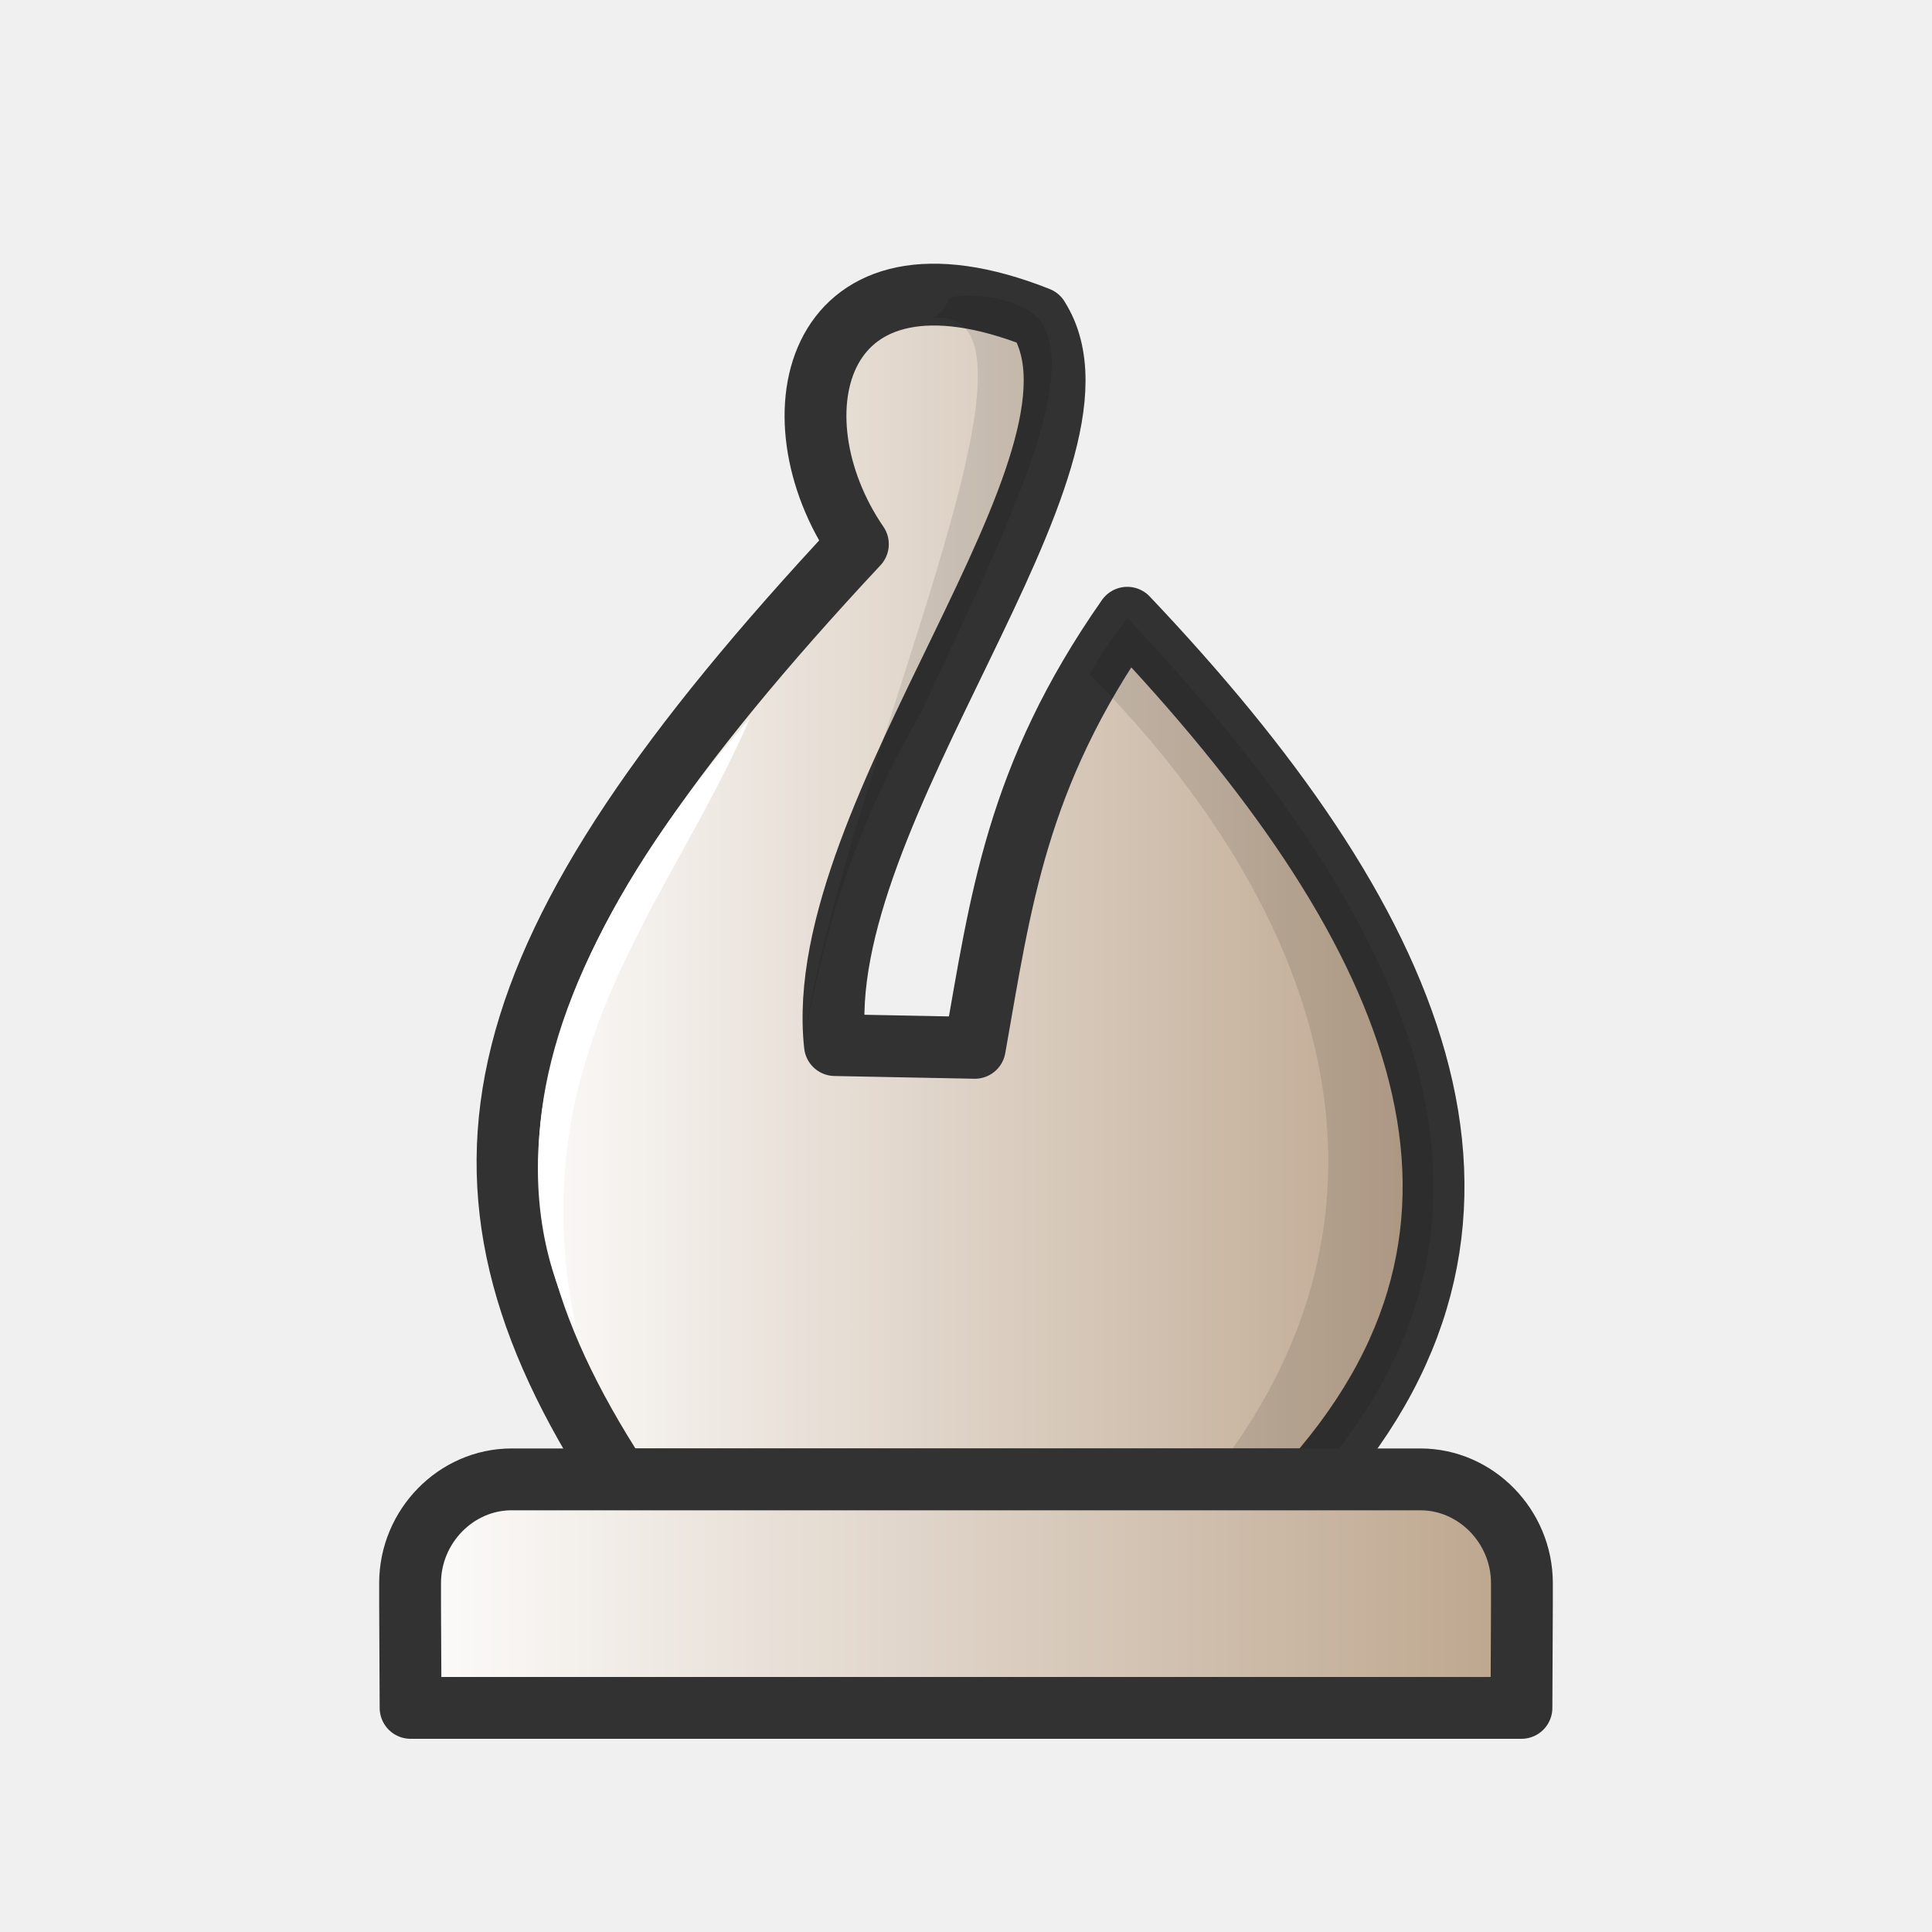
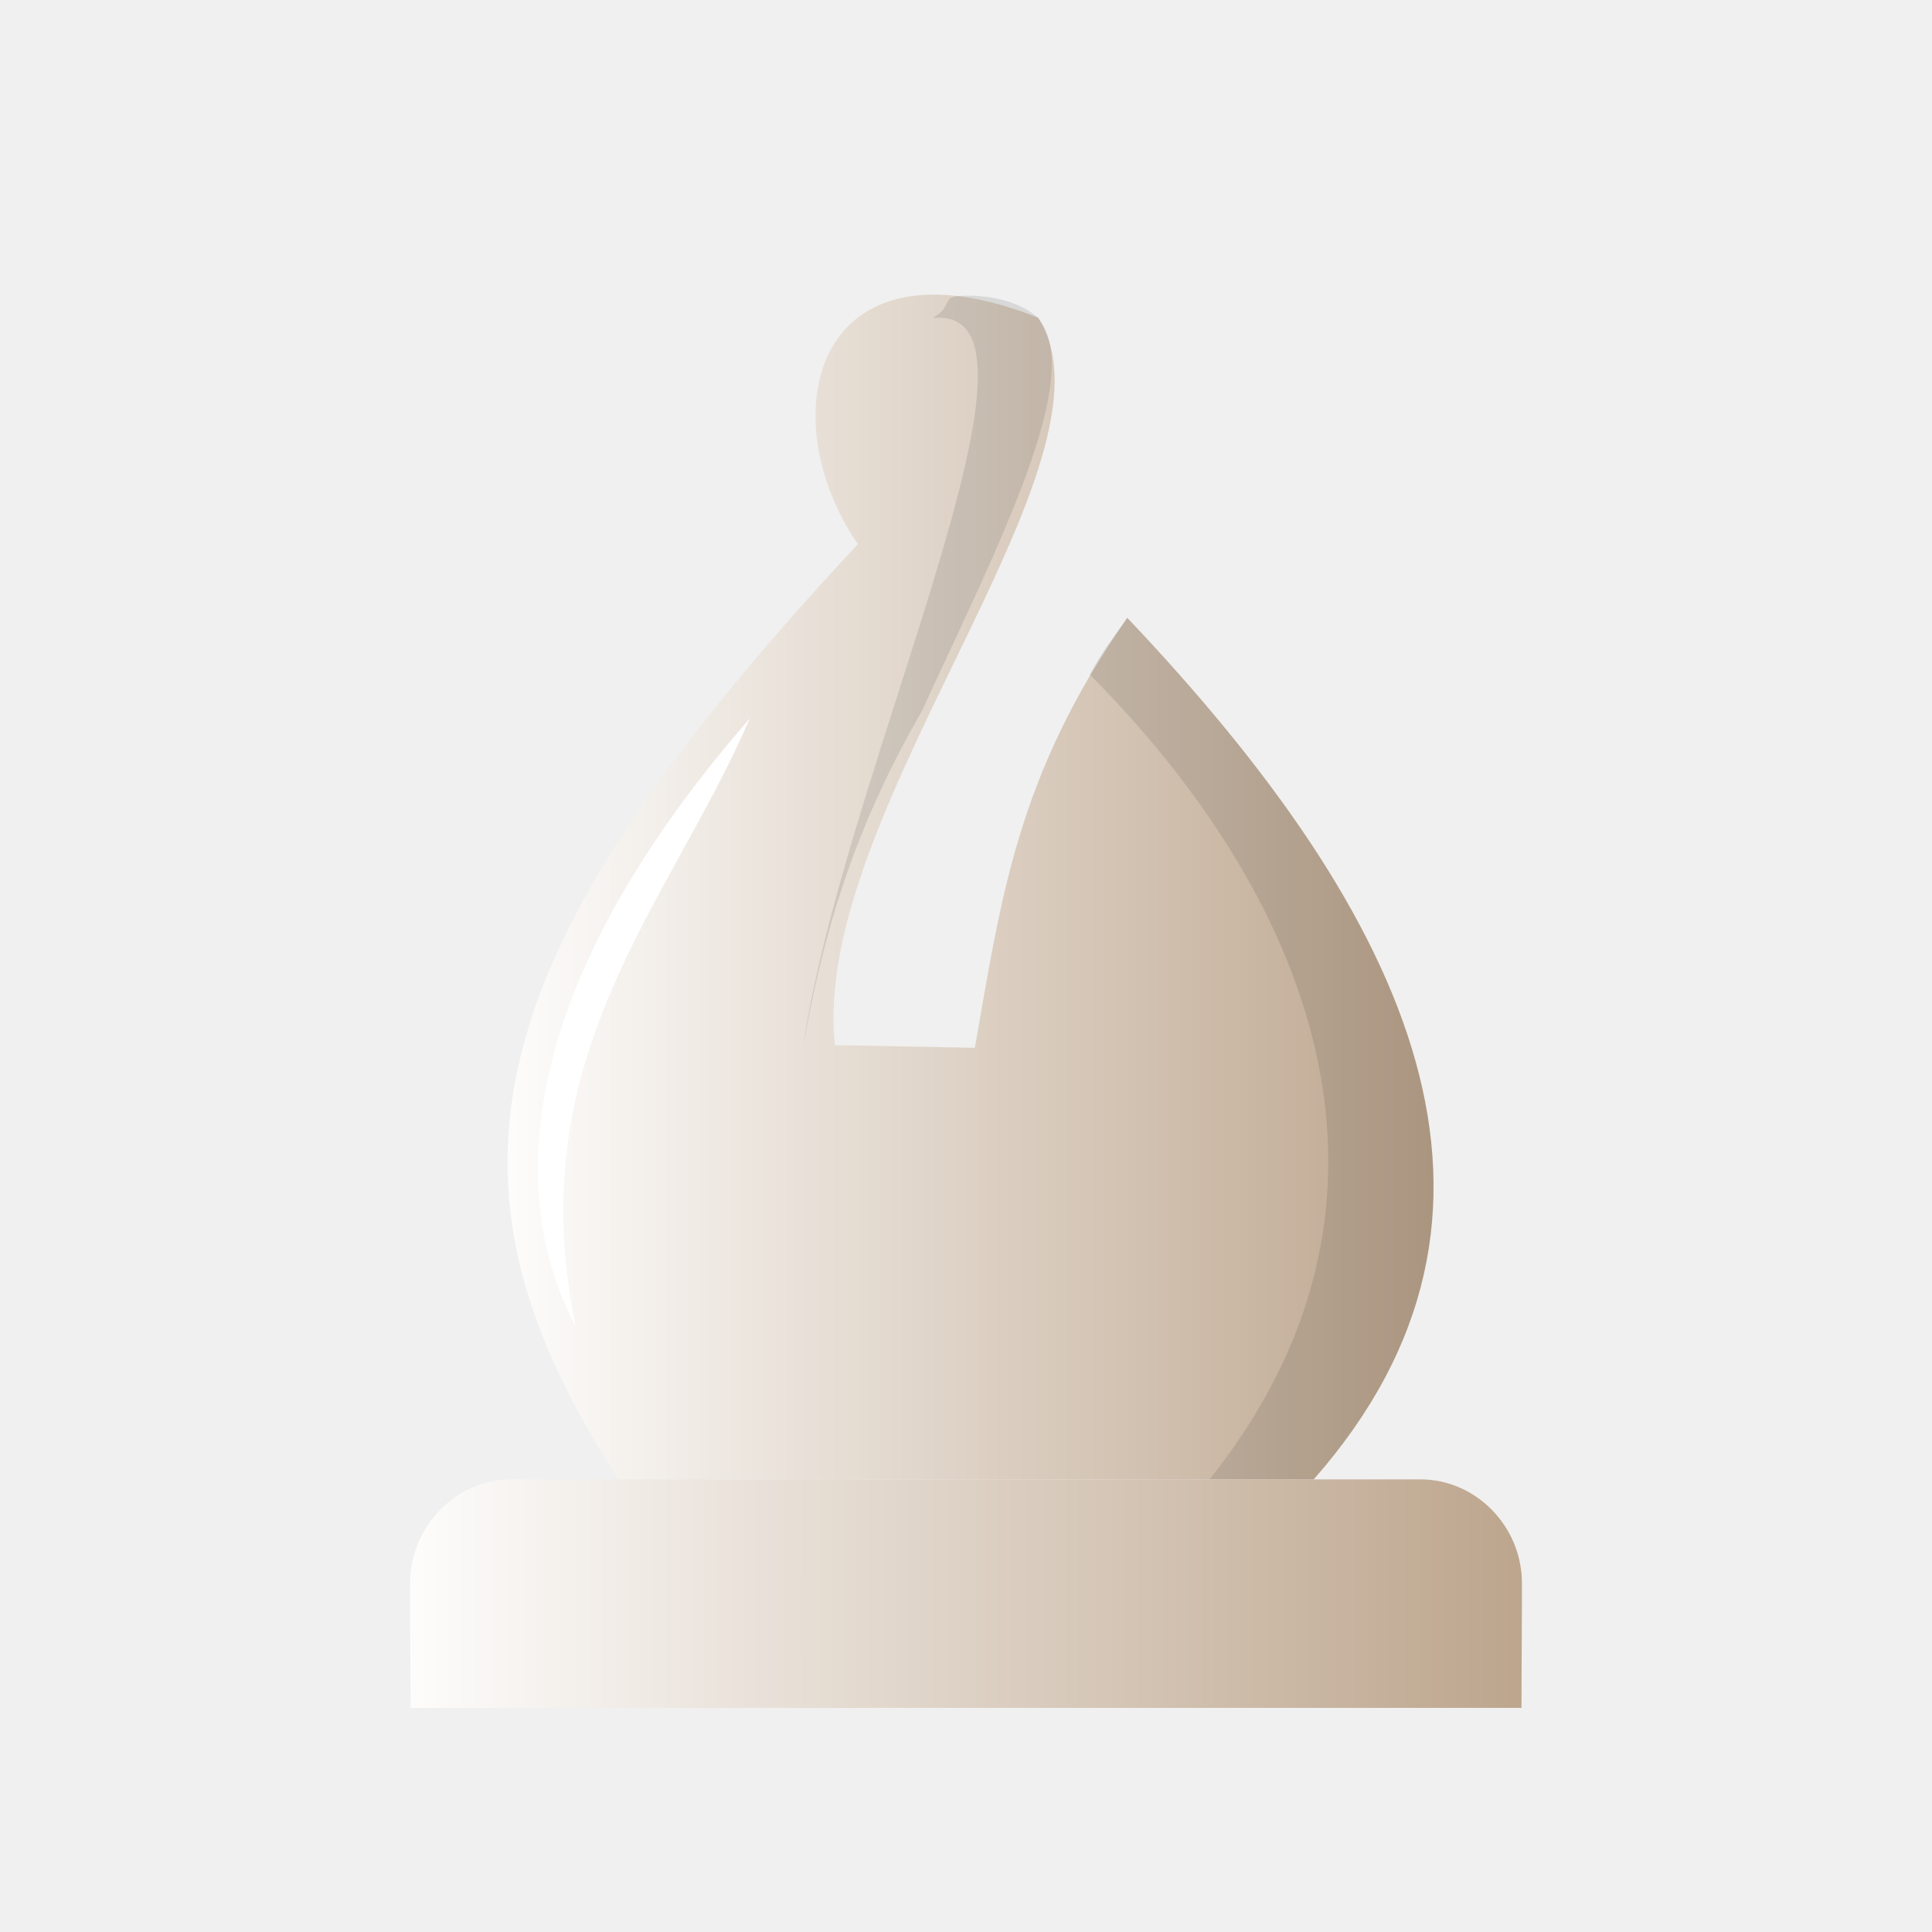
<svg xmlns="http://www.w3.org/2000/svg" xmlns:xlink="http://www.w3.org/1999/xlink" width="50mm" height="50mm" fill-rule="evenodd" clip-rule="evenodd" image-rendering="optimizeQuality" shape-rendering="geometricPrecision" text-rendering="geometricPrecision" viewBox="0 0 50 50">
  <defs>
    <linearGradient xlink:href="#a" id="b" x1="3341.2" x2="3366.2" y1="-469.26" y2="-469.26" gradientTransform="matrix(1.019 0 0 1.0751 -3392.3 527.45)" gradientUnits="userSpaceOnUse" />
    <linearGradient id="a">
      <stop offset="0" stop-color="#fff" />
      <stop offset="1" stop-color="#bba38a" />
    </linearGradient>
    <linearGradient xlink:href="#a" id="c" x1="-177.63" x2="-151.24" y1="156.68" y2="156.68" gradientTransform="matrix(1.1509 0 0 1.1499 214.24 -138.92)" gradientUnits="userSpaceOnUse" />
  </defs>
-   <path fill="url(#b)" stroke="#323232" stroke-linejoin="round" stroke-width="1.6" d="M26.87 8.223c-5.797-2.298-6.952 2.527-4.668 5.86-9.898 10.6-11.253 16.425-6.195 24.204h17.99c6.084-6.912 2.558-14.515-4.823-22.3-2.883 4.119-3.274 7.35-3.946 11.131l-3.62-.071c-.66-6.006 7.622-15.14 5.261-18.823z" />
+   <path fill="url(#b)" d="M26.87 8.223c-5.797-2.298-6.952 2.527-4.668 5.86-9.898 10.6-11.253 16.425-6.195 24.204h17.99c6.084-6.912 2.558-14.515-4.823-22.3-2.883 4.119-3.274 7.35-3.946 11.131l-3.62-.071c-.66-6.006 7.622-15.14 5.261-18.823z" />
  <path d="M24.933 7.654c-.625.02-.207.197-.771.567 0 .003.01.006.01.008 3.582-.311-2.369 11.772-3.394 18.894.536-3.014 1.325-5.68 3.082-8.725 2.003-4.351 4.237-8.681 3.008-10.169-.411-.38-1.144-.601-1.934-.575zm4.24 8.338c-.6.856-.517.67-.972 1.462 6.004 6.049 8.728 13.787 3.097 20.838h2.696c6.085-6.912 2.56-14.515-4.822-22.3z" opacity=".1" />
-   <path fill="url(#c)" stroke="#323232" stroke-linecap="round" stroke-linejoin="round" stroke-width="1.6" d="M13.24 38.286c-1.437 0-2.627 1.216-2.627 2.685v.545l.013 2.684h28.749l.012-2.684v-.545c0-1.468-1.19-2.685-2.627-2.685H25z" />
+   <path fill="url(#c)" d="M13.24 38.286c-1.437 0-2.627 1.216-2.627 2.685v.545l.013 2.684h28.749l.012-2.684v-.545c0-1.468-1.19-2.685-2.627-2.685H25z" />
  <path fill="#fff" d="M14.895 34.327c-.716-1.396-3.266-6.812 4.513-15.739-2.1 4.86-5.958 8.69-4.513 15.739" />
</svg>
